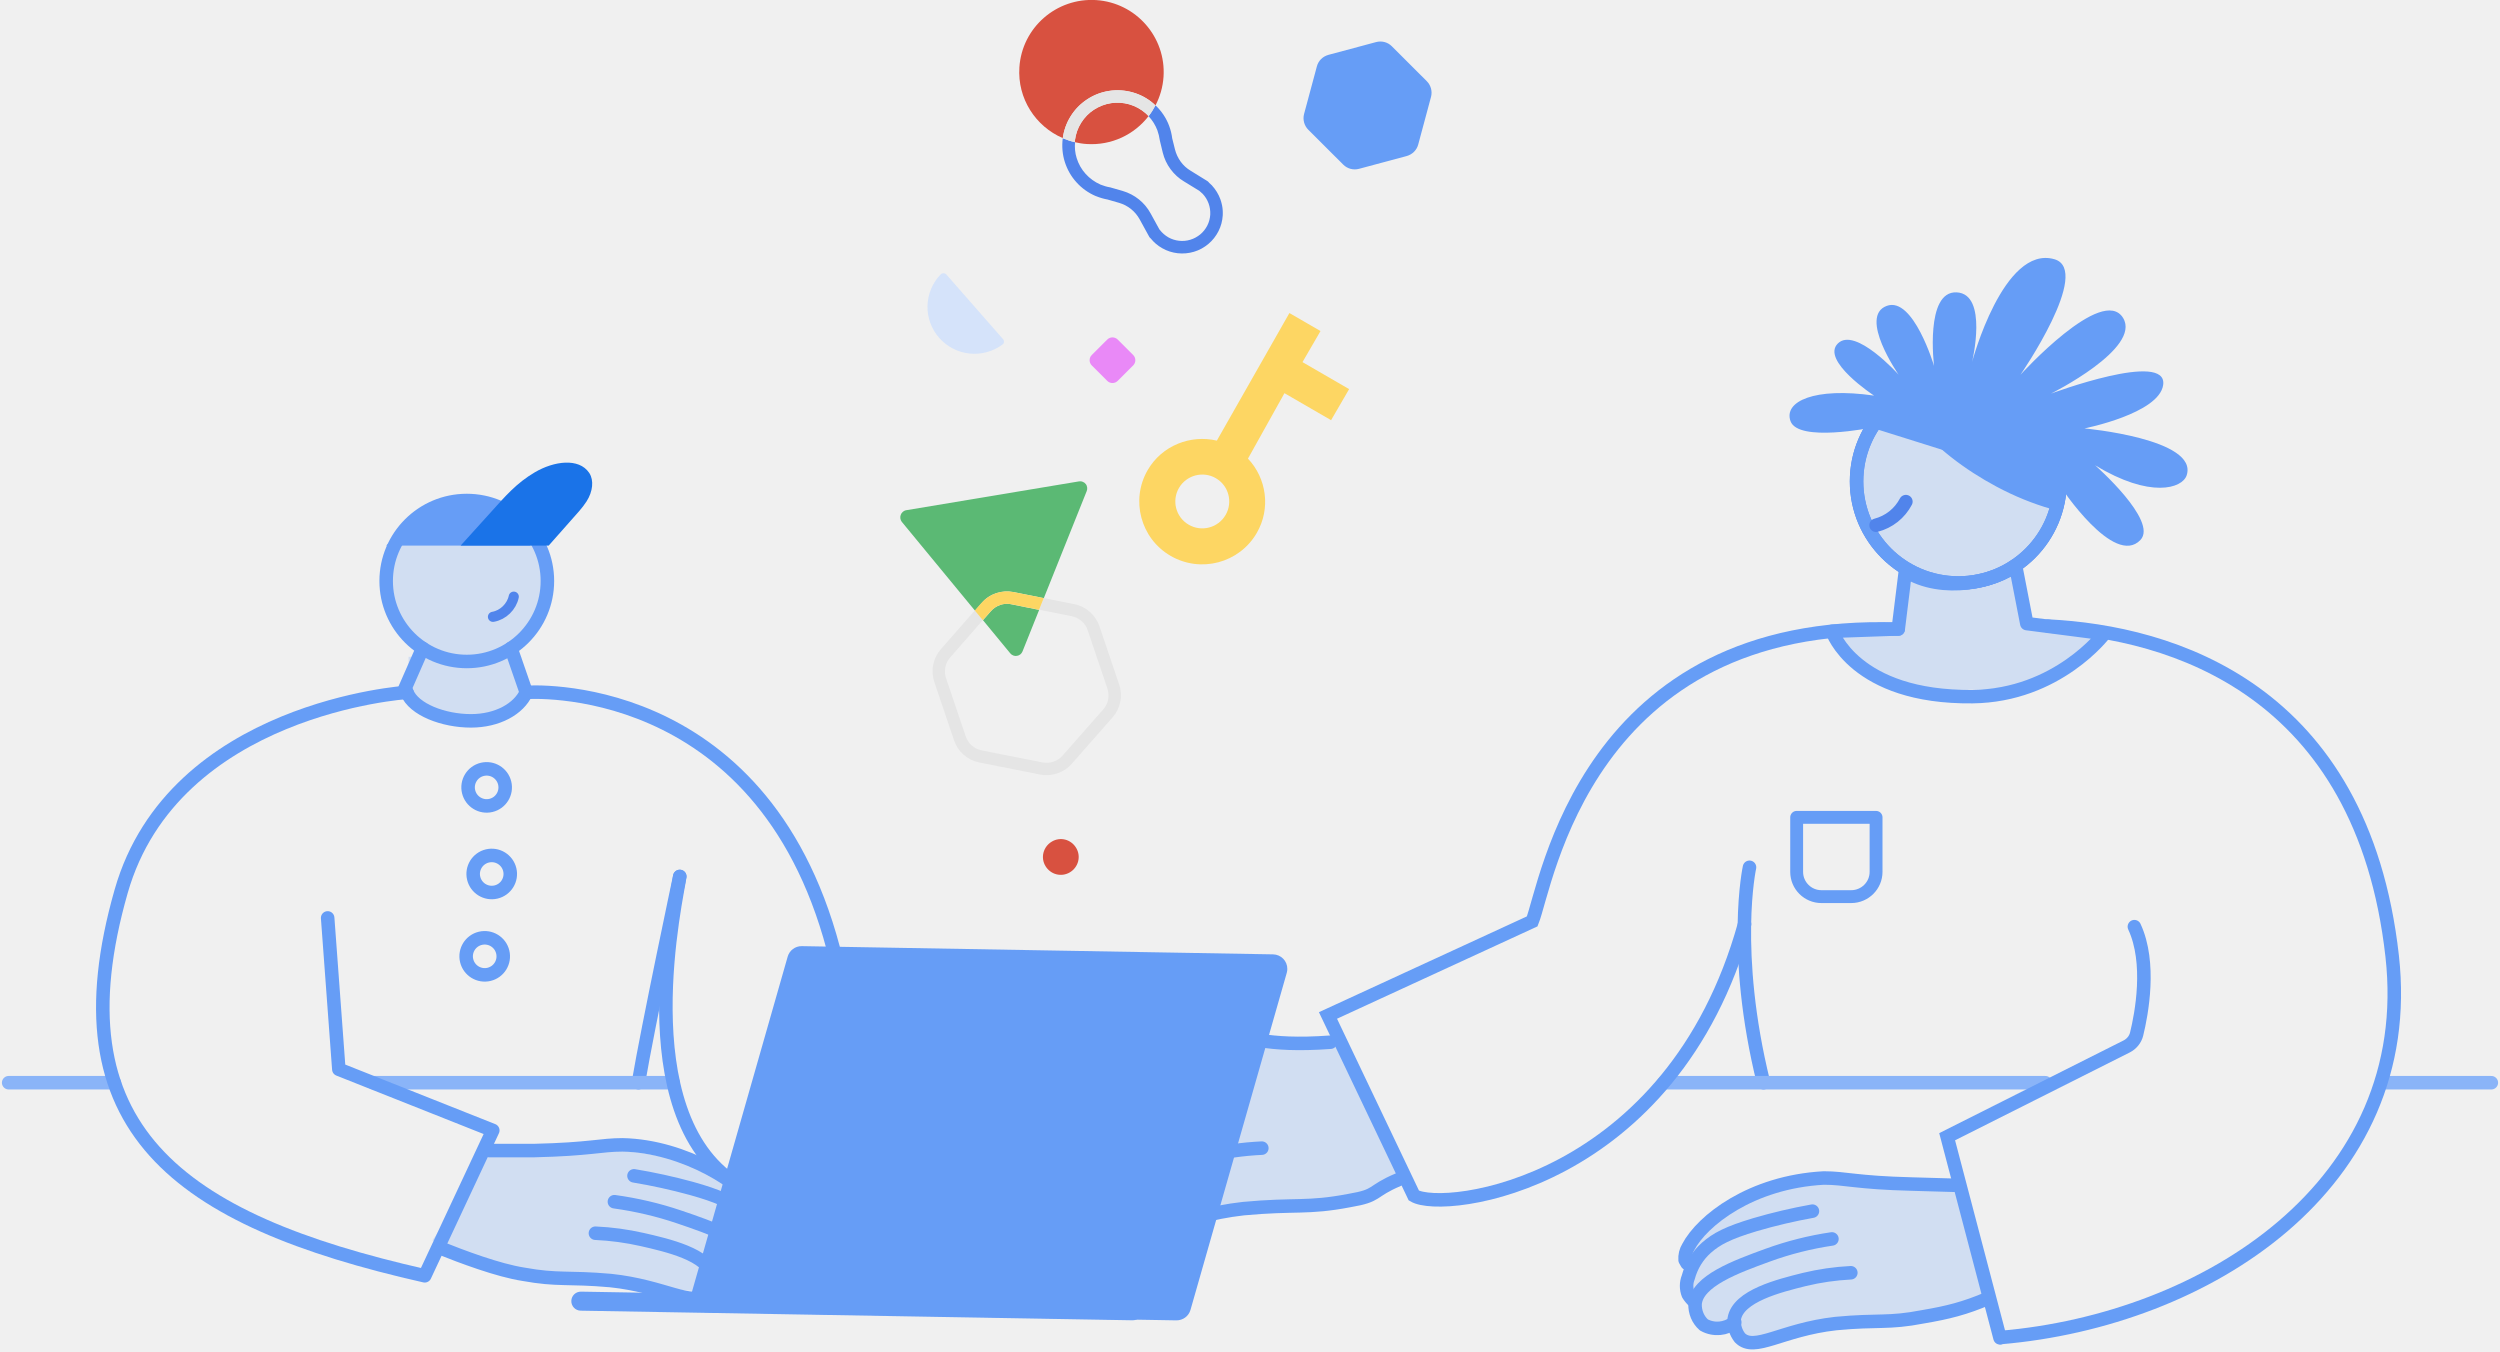
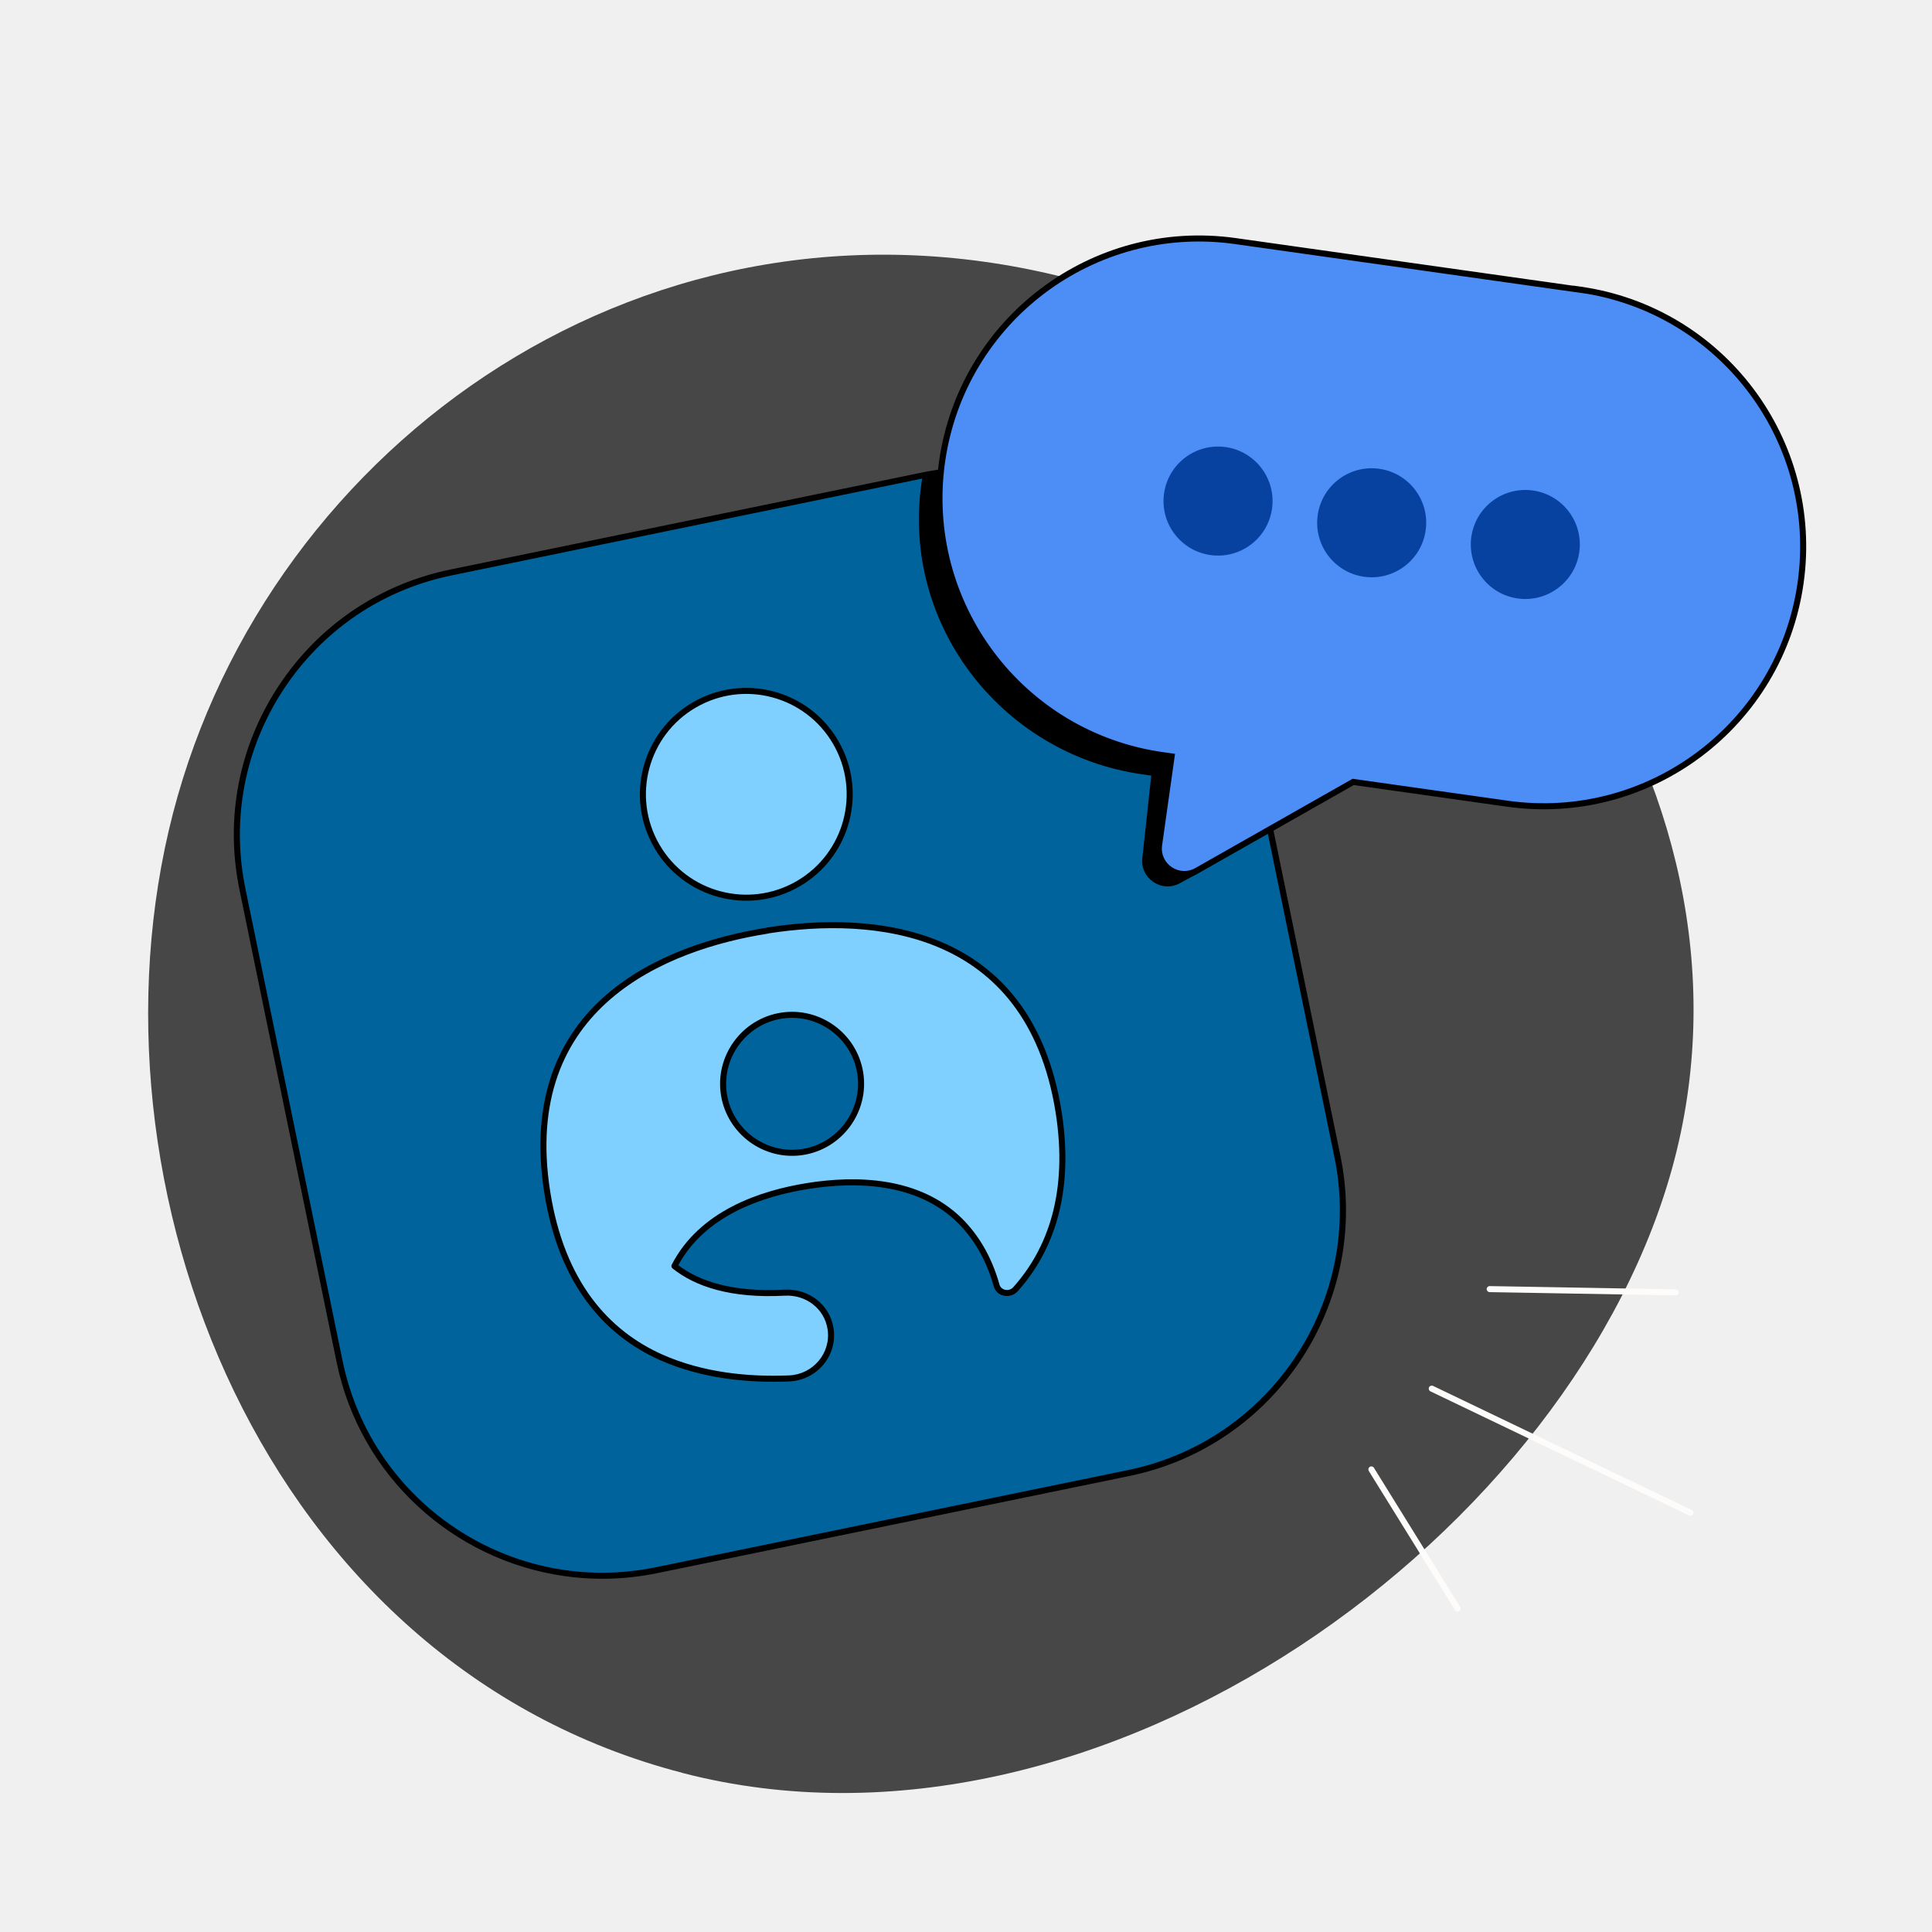
- <svg xmlns="http://www.w3.org/2000/svg" width="370" height="200" viewBox="0 0 370 200" fill="none">
-   <g clip-path="url(#clip0)">
-     <path d="M258.927 128.359C258.927 128.359 256.207 140.758 261.005 160.241" stroke="#669DF6" stroke-width="2" stroke-miterlimit="10" stroke-linecap="round" />
-     <path d="M266.932 189.266L262.737 190.368L263.481 194.479L295.31 191.572C293.257 186.064 291.294 180.556 289.242 175.138H282.994C274.591 174.933 273.193 174.241 269.832 174.241C260.595 174.446 251.82 180.556 249.767 184.463C249.395 185.013 249.267 185.705 249.395 186.371C249.395 186.576 249.485 186.666 249.587 186.871L250.896 186.474C250.344 187.242 249.959 188.126 249.78 189.074C249.459 189.868 249.459 190.778 249.78 191.585C250.011 191.956 250.293 192.302 250.614 192.584L250.986 192.379C250.883 192.558 250.819 192.763 250.793 192.981C250.742 194.21 251.268 195.376 252.192 196.093C253.59 196.887 255.283 196.772 256.579 195.799C256.656 196.631 256.977 197.4 257.516 198.002C259.568 200.205 263.584 196.798 271.602 195.901C277.952 195.299 279.351 195.901 284.482 194.902C288.19 194.274 291.82 193.198 295.31 191.7C288.023 188.971 278.042 186.768 266.932 189.266Z" fill="#8AB4F8" fill-opacity="0.3" />
-     <path d="M289.19 175.419L282.981 175.24C274.681 175.035 273.18 174.344 269.921 174.344C259.132 174.933 251.909 180.658 249.857 184.565C249.51 185.129 249.344 185.795 249.395 186.474L249.677 186.973" stroke="#669DF6" stroke-width="2" stroke-linecap="round" stroke-linejoin="round" />
-     <path d="M294.296 192.135C290.807 193.634 288.279 194.262 284.572 194.889C279.44 195.888 278.042 195.286 271.692 195.888C263.661 196.785 259.658 200.192 257.503 197.989C256.887 197.208 256.579 196.196 256.669 195.184C257.233 191.777 263.391 190.278 267.022 189.368C269.293 188.818 271.602 188.485 273.924 188.369" stroke="#669DF6" stroke-width="2" stroke-linecap="round" stroke-linejoin="round" />
-     <path d="M271.127 183.361C267.894 183.835 264.7 184.642 261.608 185.769C256.938 187.473 251.153 189.573 250.87 192.981C250.832 194.185 251.307 195.325 252.179 196.093C253.654 196.9 255.425 196.734 256.746 195.696" stroke="#669DF6" stroke-width="2" stroke-linecap="round" stroke-linejoin="round" />
-     <path d="M268.241 179.249C265.38 179.762 262.545 180.428 259.748 181.248C255.732 182.452 254.052 183.348 252.564 184.655C251.268 185.795 250.319 187.332 249.857 189.061C249.536 189.855 249.536 190.765 249.857 191.572C250.088 191.943 250.37 192.289 250.691 192.571" stroke="#669DF6" stroke-width="2" stroke-linecap="round" stroke-linejoin="round" />
-     <path fill-rule="evenodd" clip-rule="evenodd" d="M77.141 103.804L69.648 106.686L60.463 103.804V97.208H77.141V103.804Z" fill="#8AB4F8" fill-opacity="0.3" />
-     <path d="M69.084 97.899C75.673 97.899 81.015 92.566 81.015 85.987C81.015 79.408 75.673 74.075 69.084 74.075C62.495 74.075 57.153 79.408 57.153 85.987C57.153 92.566 62.495 97.899 69.084 97.899Z" fill="#8AB4F8" fill-opacity="0.3" stroke="#669DF6" stroke-width="2" stroke-miterlimit="10" stroke-linecap="round" stroke-linejoin="round" />
-     <path d="M57.153 80.748H78.488L77.91 76.393L69.892 74.228L65.453 74.318L60.501 77.507L57.153 80.748Z" fill="#669DF6" />
-     <path d="M86.814 74.203C86.172 75.215 85.261 76.15 84.479 77.046C83.388 78.276 82.298 79.506 81.207 80.748H68.173C69.443 79.352 71.355 77.226 72.625 75.829C74.793 73.421 76.435 71.5 79.155 69.899C82.016 68.221 85.672 67.747 87.186 69.963C87.198 69.989 87.211 70.014 87.237 70.04C87.904 71.103 87.75 72.742 86.814 74.203Z" fill="#1A73E8" />
-     <path d="M76.037 88.305C75.729 89.791 74.459 91.034 72.958 91.29" stroke="#5185EC" stroke-width="1.5" stroke-miterlimit="10" stroke-linecap="round" stroke-linejoin="round" />
-     <path d="M77.885 102.472L75.627 95.952" stroke="#669DF6" stroke-width="2" stroke-miterlimit="10" stroke-linecap="round" stroke-linejoin="round" />
-     <path d="M59.911 101.947L62.541 95.952" stroke="#669DF6" stroke-width="2" stroke-miterlimit="10" stroke-linecap="round" stroke-linejoin="round" />
-     <path d="M148.444 50.186C148.495 50.237 148.534 50.314 148.559 50.378C148.585 50.455 148.585 50.532 148.585 50.608C148.572 50.685 148.559 50.762 148.521 50.826C148.482 50.89 148.431 50.954 148.367 50.993C146.968 52.03 145.224 52.504 143.492 52.325C141.76 52.145 140.156 51.313 139.002 50.006C137.847 48.7 137.231 47.009 137.27 45.267C137.308 43.525 138.014 41.86 139.22 40.605C139.271 40.553 139.335 40.502 139.412 40.477C139.489 40.451 139.566 40.438 139.643 40.438C139.72 40.438 139.797 40.464 139.874 40.489C139.951 40.528 140.015 40.566 140.066 40.63L148.444 50.186Z" fill="#D5E3FA" />
-     <path d="M169.984 17.19C170.548 17.792 170.997 18.509 171.292 19.29C171.459 19.751 171.575 20.238 171.664 20.827L172.088 22.582C172.306 23.466 172.691 24.299 173.242 25.042C173.794 25.785 174.461 26.399 175.244 26.86L177.502 28.244C177.54 28.282 177.579 28.321 177.63 28.359C177.771 28.474 177.899 28.59 178.002 28.692C178.387 29.102 178.682 29.589 178.874 30.114C179.067 30.652 179.144 31.203 179.118 31.766C179.08 32.33 178.938 32.881 178.682 33.38C178.425 33.88 178.079 34.328 177.643 34.687C177.206 35.045 176.719 35.314 176.167 35.481C175.629 35.647 175.064 35.699 174.5 35.635C173.935 35.571 173.409 35.404 172.909 35.122C172.421 34.84 171.998 34.469 171.652 34.021C171.626 33.995 171.613 33.969 171.587 33.944L170.292 31.587C169.406 29.96 167.931 28.782 166.148 28.257L164.313 27.731C163.826 27.655 163.338 27.501 162.877 27.322C162.864 27.309 162.838 27.309 162.825 27.296C162.017 26.937 161.273 26.399 160.683 25.746C160.067 25.067 159.618 24.273 159.349 23.402C159.105 22.646 159.041 21.839 159.105 21.045C158.476 20.904 157.873 20.699 157.296 20.456C157.296 20.469 157.296 20.482 157.283 20.494C157.142 21.647 157.232 22.838 157.591 23.966C157.95 25.093 158.528 26.117 159.323 26.988C160.105 27.86 161.08 28.551 162.158 29.012C162.184 29.025 162.209 29.038 162.235 29.038C162.8 29.268 163.39 29.435 163.903 29.525L165.635 30.024C166.943 30.409 168.021 31.279 168.675 32.471L170.074 35.02C170.125 35.122 170.202 35.212 170.305 35.289C170.779 35.878 171.344 36.365 172.011 36.736C172.729 37.146 173.499 37.389 174.307 37.479C175.115 37.569 175.924 37.492 176.706 37.261C177.489 37.031 178.207 36.634 178.836 36.108C179.464 35.583 179.965 34.943 180.337 34.213C180.709 33.483 180.914 32.701 180.965 31.882C180.991 31.382 180.965 30.87 180.863 30.383C180.799 30.088 180.722 29.781 180.619 29.499C180.337 28.731 179.913 28.039 179.349 27.424C179.233 27.309 179.105 27.194 178.977 27.078C178.9 26.976 178.81 26.886 178.707 26.809L176.219 25.272C175.641 24.926 175.141 24.478 174.743 23.927C174.346 23.376 174.063 22.774 173.897 22.121L173.486 20.469C173.409 19.841 173.255 19.226 173.037 18.637C172.614 17.484 171.908 16.434 171.01 15.588C170.702 16.165 170.369 16.703 169.984 17.19ZM162.53 28.154V28.167V28.154Z" fill="#5184EB" />
-     <path d="M169.984 17.19C169.83 17.023 169.676 16.869 169.496 16.716C168.803 16.127 167.995 15.691 167.11 15.435C166.238 15.191 165.301 15.127 164.416 15.268C163.505 15.409 162.658 15.742 161.889 16.242C161.119 16.741 160.49 17.395 160.003 18.176C159.528 18.945 159.207 19.816 159.092 20.712C159.079 20.815 159.092 20.93 159.079 21.045C159.644 21.173 160.208 21.276 160.811 21.314C164.519 21.558 167.893 19.905 169.984 17.19Z" fill="#D85140" />
-     <path d="M150.869 9.965C150.561 14.589 153.268 18.714 157.296 20.443C157.45 19.303 157.847 18.176 158.463 17.203C159.092 16.191 159.913 15.358 160.901 14.705C161.889 14.052 162.979 13.629 164.159 13.449C165.314 13.27 166.52 13.347 167.636 13.667C168.778 13.987 169.817 14.551 170.715 15.32C170.818 15.409 170.907 15.512 171.01 15.601C171.677 14.32 172.1 12.899 172.203 11.362C172.588 5.482 168.123 0.397 162.235 0.013C156.347 -0.359 151.253 4.086 150.869 9.965Z" fill="#D85140" />
-     <path d="M167.623 13.68C166.494 13.36 165.288 13.283 164.146 13.462C162.966 13.642 161.876 14.064 160.888 14.717C159.9 15.371 159.079 16.203 158.45 17.215C157.835 18.202 157.437 19.316 157.283 20.456C157.86 20.699 158.463 20.904 159.092 21.045C159.105 20.93 159.079 20.827 159.105 20.712C159.22 19.816 159.528 18.932 160.016 18.176C160.503 17.395 161.144 16.741 161.901 16.242C162.671 15.742 163.518 15.409 164.429 15.268C165.327 15.127 166.25 15.191 167.123 15.435C168.008 15.691 168.803 16.114 169.509 16.716C169.676 16.857 169.843 17.023 169.996 17.19C170.381 16.703 170.715 16.165 170.997 15.614C170.894 15.524 170.805 15.422 170.702 15.332C169.804 14.551 168.765 14 167.623 13.68Z" fill="#E5E5E5" />
-     <path d="M147.43 87.793C148.264 87.511 149.149 87.46 150.009 87.626L154.486 88.523L160.824 72.704C160.901 72.537 160.926 72.345 160.901 72.153C160.875 71.961 160.811 71.782 160.695 71.641C160.58 71.487 160.426 71.372 160.246 71.308C160.067 71.231 159.874 71.218 159.695 71.244L134.05 75.522C133.883 75.56 133.716 75.65 133.588 75.778C133.46 75.893 133.357 76.047 133.306 76.214C133.242 76.38 133.229 76.559 133.254 76.739C133.28 76.918 133.357 77.085 133.46 77.226L144.3 90.38L145.288 89.253C145.852 88.574 146.596 88.075 147.43 87.793Z" fill="#5BB974" />
-     <path d="M149.239 89.368C148.829 89.343 148.405 89.394 148.02 89.535C147.494 89.714 147.02 90.022 146.66 90.445L145.48 91.789L149.521 96.695C149.637 96.836 149.791 96.951 149.97 97.016C150.137 97.08 150.33 97.105 150.509 97.067C150.689 97.041 150.868 96.964 151.009 96.849C151.151 96.734 151.266 96.58 151.33 96.413L153.793 90.265L149.662 89.433C149.521 89.394 149.38 89.381 149.239 89.368Z" fill="#5BB974" />
-     <path d="M165.635 101.307L162.722 92.699C162.44 91.866 161.94 91.123 161.286 90.547C160.631 89.971 159.823 89.573 158.976 89.407L154.486 88.51L153.793 90.24L158.617 91.2C159.156 91.303 159.656 91.559 160.08 91.918C160.49 92.276 160.811 92.75 160.978 93.275L163.89 101.883C163.89 101.883 163.89 101.883 163.89 101.896C164.069 102.421 164.108 102.985 164.005 103.522C163.903 104.073 163.646 104.573 163.287 104.983L157.257 111.836C156.898 112.245 156.423 112.566 155.897 112.732C155.384 112.911 154.82 112.937 154.268 112.835L145.288 111.054C144.749 110.952 144.249 110.696 143.825 110.337C143.415 109.978 143.107 109.504 142.927 108.979L140.015 100.371C139.836 99.846 139.797 99.283 139.912 98.745C140.015 98.207 140.272 97.694 140.644 97.284L145.467 91.764L144.287 90.329L139.258 96.068C138.681 96.721 138.283 97.528 138.116 98.373C137.937 99.231 138.001 100.115 138.283 100.948L141.195 109.556C141.478 110.388 141.965 111.131 142.619 111.707C143.274 112.284 144.082 112.681 144.929 112.847L153.909 114.628C154.127 114.666 154.345 114.705 154.576 114.718C155.217 114.756 155.872 114.666 156.488 114.461C157.321 114.18 158.065 113.68 158.63 113.027L164.66 106.174C165.237 105.521 165.635 104.714 165.801 103.856C165.981 103.023 165.917 102.139 165.635 101.307Z" fill="#E5E5E5" />
-     <path d="M146.661 90.445C147.02 90.035 147.494 89.714 148.02 89.535C148.418 89.407 148.829 89.343 149.239 89.368C149.38 89.381 149.509 89.394 149.65 89.42L153.781 90.252L154.473 88.523L149.996 87.626C149.137 87.46 148.251 87.511 147.418 87.793C146.584 88.075 145.84 88.574 145.262 89.228L144.274 90.355L145.455 91.789L146.661 90.445Z" fill="#FDD663" />
-     <path d="M100.605 129.717C100.605 129.717 95.922 151.761 94.485 160.241" stroke="#669DF6" stroke-width="2" stroke-miterlimit="10" stroke-linecap="round" stroke-linejoin="round" />
-     <path d="M353 160.241H368.717" stroke="#8AB4F8" stroke-width="2" stroke-miterlimit="10" stroke-linecap="round" stroke-linejoin="round" />
-     <path d="M246.239 160.241H302.712" stroke="#8AB4F8" stroke-width="2" stroke-miterlimit="10" stroke-linecap="round" stroke-linejoin="round" />
-     <path d="M120.169 160.241H183" stroke="#D5E3FA" stroke-width="2" stroke-miterlimit="10" stroke-linecap="round" stroke-linejoin="round" />
-     <path d="M55.216 160.241H99.642" stroke="#8AB4F8" stroke-width="2" stroke-miterlimit="10" stroke-linecap="round" stroke-linejoin="round" />
-     <path d="M198.524 154.303C201.59 160.81 203.887 167.842 207.736 173.414C202.835 175.733 205.413 175.694 200.192 177.039C195.291 178.307 190.237 178.82 185.221 179.332C180.577 179.806 175.945 180.28 171.301 180.741C170.044 180.869 168.723 180.985 167.581 180.434C166.439 179.883 165.592 178.41 166.118 177.206C164.964 178.897 162.475 179.371 160.833 178.218C159.191 177.065 158.639 174.478 159.665 172.697C159.845 173.235 158.998 173.607 158.575 173.261C158.152 172.915 158.087 172.262 158.062 171.698C157.921 168.56 157.869 165.127 159.665 162.629C160.679 161.233 162.167 160.298 163.655 159.504C175.612 153.125 185.144 153.804 198.524 154.303Z" fill="#8AB4F8" fill-opacity="0.3" />
-     <path d="M196.912 154.246C186.956 154.976 184.776 153.234 180.811 153.234C169.586 153.478 160.003 160.715 157.514 165.364C157.091 166.03 156.885 166.837 156.95 167.632L157.296 168.234" stroke="#669DF6" stroke-width="2" stroke-linecap="round" stroke-linejoin="round" />
-     <path d="M206.957 174.587C202.723 176.38 204.173 176.931 199.67 177.687C193.435 178.878 191.742 178.161 184.031 178.878C174.281 179.954 169.406 184.014 166.802 181.389C166.045 180.466 165.686 179.262 165.776 178.045C166.456 173.985 173.935 172.192 178.361 171.116C181.119 170.462 183.929 170.053 186.751 169.924" stroke="#669DF6" stroke-width="2" stroke-linecap="round" stroke-linejoin="round" />
-     <path d="M183.352 163.943C179.426 164.506 175.552 165.467 171.793 166.812C166.122 168.836 159.092 171.346 158.758 175.407C158.707 176.841 159.297 178.212 160.349 179.108C162.132 180.069 164.288 179.877 165.904 178.635" stroke="#669DF6" stroke-width="2" stroke-linecap="round" stroke-linejoin="round" />
-     <path d="M179.836 159.05C176.36 159.652 172.922 160.446 169.522 161.432C164.647 162.867 162.607 163.943 160.798 165.492C159.22 166.85 158.066 168.682 157.514 170.744C157.129 171.692 157.129 172.781 157.514 173.729C157.796 174.177 158.143 174.574 158.54 174.92" stroke="#669DF6" stroke-width="2" stroke-linecap="round" stroke-linejoin="round" />
-     <path d="M71.175 169.848C68.648 174.933 67.16 179.224 63.978 183.579C68.032 185.398 73.343 187.024 77.654 188.075C81.708 189.061 85.877 189.471 90.021 189.868C93.857 190.24 97.68 190.611 101.516 190.97C102.555 191.072 103.645 191.162 104.582 190.726C105.531 190.291 106.224 189.138 105.788 188.203C106.75 189.522 108.79 189.894 110.149 188.997C111.509 188.1 111.958 186.064 111.112 184.668C110.971 185.09 111.663 185.385 112.01 185.103C112.356 184.821 112.407 184.322 112.433 183.873C112.548 181.414 112.6 178.737 111.112 176.777C110.278 175.676 109.046 174.958 107.815 174.331C97.949 169.348 83.003 169.643 71.958 170.04" fill="#8AB4F8" fill-opacity="0.3" />
-     <path d="M72.394 170.283H79.039C87.365 170.091 88.866 169.438 92.138 169.438C101.4 169.63 110.201 175.33 112.266 178.968C112.613 179.493 112.779 180.12 112.728 180.748L112.446 181.209" stroke="#669DF6" stroke-width="2" stroke-linecap="round" stroke-linejoin="round" />
-     <path d="M64.927 184.616C68.417 186.013 73.728 188.011 77.448 188.587C82.593 189.522 84.004 188.959 90.367 189.522C98.411 190.368 102.439 193.544 104.594 191.482C105.21 190.752 105.518 189.817 105.441 188.869C104.877 185.692 98.706 184.283 95.05 183.451C92.779 182.938 90.457 182.618 88.122 182.516" stroke="#669DF6" stroke-width="2" stroke-linecap="round" stroke-linejoin="round" />
-     <path d="M90.932 177.853C94.177 178.302 97.372 179.045 100.476 180.095C105.159 181.683 110.958 183.643 111.24 186.82C111.278 187.934 110.804 189.01 109.931 189.714C108.456 190.457 106.686 190.316 105.339 189.343" stroke="#669DF6" stroke-width="2" stroke-linecap="round" stroke-linejoin="round" />
-     <path d="M93.831 174.023C96.704 174.497 99.54 175.125 102.349 175.893C106.378 177.021 108.058 177.853 109.559 179.07C110.868 180.133 111.817 181.568 112.279 183.182C112.6 183.925 112.6 184.77 112.279 185.513C112.048 185.859 111.766 186.179 111.432 186.448" stroke="#669DF6" stroke-width="2" stroke-linecap="round" stroke-linejoin="round" />
-     <path d="M1.283 160.241H16.934" stroke="#8AB4F8" stroke-width="2" stroke-miterlimit="10" stroke-linecap="round" stroke-linejoin="round" />
-     <path fill-rule="evenodd" clip-rule="evenodd" d="M85.993 191.162L167.674 192.584C168.457 192.596 169.073 193.237 169.06 194.018C169.047 194.8 168.406 195.414 167.623 195.402L85.941 193.98C85.159 193.967 84.543 193.326 84.556 192.545C84.568 191.764 85.21 191.149 85.993 191.162Z" fill="#669DF6" />
-     <path fill-rule="evenodd" clip-rule="evenodd" d="M118.668 140.028L188.419 141.245C189.599 141.271 190.536 142.231 190.523 143.41C190.523 143.589 190.497 143.781 190.446 143.961L176.193 193.864C175.923 194.8 175.064 195.427 174.102 195.414L104.351 194.197C103.17 194.172 102.234 193.211 102.247 192.033C102.247 191.853 102.272 191.661 102.324 191.482L116.577 141.578C116.846 140.643 117.706 140.015 118.668 140.028Z" fill="#669DF6" />
-     <path d="M77.885 102.472C76.781 104.919 73.625 106.686 69.7 106.686C65.659 106.686 61.233 105.021 60.232 102.472" stroke="#669DF6" stroke-width="2" stroke-miterlimit="10" stroke-linecap="round" stroke-linejoin="round" />
-     <path d="M60.219 102.472C60.219 102.472 25.709 104.701 17.935 131.907C7.915 166.978 26.171 180.518 62.862 188.818L72.933 167.299L50.148 158.255L48.493 135.852" stroke="#669DF6" stroke-width="2" stroke-miterlimit="10" stroke-linecap="round" stroke-linejoin="round" />
-     <path d="M77.885 102.472C77.885 102.472 112.574 99.846 123.325 140.361" stroke="#669DF6" stroke-width="2" stroke-miterlimit="10" stroke-linecap="round" stroke-linejoin="round" />
-     <path d="M100.605 129.717C100.322 132.292 92.651 164.788 108.879 175.151" stroke="#669DF6" stroke-width="2" stroke-miterlimit="10" stroke-linecap="round" stroke-linejoin="round" />
-     <path d="M72.661 119.202C74.136 118.852 75.047 117.373 74.695 115.899C74.343 114.425 72.862 113.514 71.387 113.864C69.912 114.214 69.001 115.693 69.353 117.167C69.705 118.641 71.186 119.552 72.661 119.202Z" stroke="#669DF6" stroke-width="2" />
-     <path d="M73.412 132.017C74.888 131.667 75.798 130.188 75.446 128.714C75.094 127.24 73.613 126.329 72.138 126.679C70.663 127.029 69.753 128.508 70.105 129.982C70.456 131.456 71.937 132.367 73.412 132.017Z" stroke="#669DF6" stroke-width="2" />
-     <path d="M72.373 144.206C73.848 143.856 74.759 142.377 74.407 140.903C74.055 139.429 72.574 138.518 71.099 138.868C69.624 139.218 68.713 140.697 69.065 142.171C69.417 143.645 70.898 144.556 72.373 144.206Z" stroke="#669DF6" stroke-width="2" />
-     <path d="M159.272 125.49C160.028 126.745 159.605 128.346 158.348 129.102C157.078 129.858 155.487 129.435 154.73 128.18C153.973 126.925 154.397 125.323 155.654 124.568C156.911 123.799 158.515 124.222 159.272 125.49Z" fill="#D85140" />
-     <path d="M280.941 93.122C234.654 91.495 228.92 131.023 226.765 136.365L196.54 150.288L209.253 176.944C213.705 179.595 247.471 175.368 258.196 136.775" stroke="#669DF6" stroke-width="2" stroke-miterlimit="10" stroke-linecap="round" />
-     <path d="M296.105 197.951C326.407 195.376 357.851 175.471 354.041 141.501C349.602 101.896 321.276 93.57 303.135 92.66" stroke="#669DF6" stroke-width="2" stroke-miterlimit="10" stroke-linecap="round" />
-     <path d="M315.887 137.146C318.389 142.513 316.952 150.07 316.221 153.042C316.028 153.836 315.477 154.502 314.746 154.874L288.177 168.234L296 198" stroke="#669DF6" stroke-width="2" stroke-miterlimit="10" stroke-linecap="round" />
-     <path d="M289.139 85.615C287.599 85.257 286.047 85.001 284.482 84.834C283.032 84.834 282.917 85.923 282.532 87.255C281.968 89.074 281.416 90.906 280.864 92.725C280.8 93.006 280.672 93.262 280.492 93.48C280.223 93.711 279.248 92.571 278.901 92.635C277.375 92.981 275.848 92.827 274.283 92.737C273.783 92.635 273.257 92.635 272.756 92.737C272.513 92.801 272.294 92.955 272.153 93.16C272.012 93.365 271.935 93.621 271.961 93.865C272.025 94.146 272.179 94.39 272.397 94.582C274.565 96.977 277.952 100.295 281.069 101.191C284.533 102.011 288.113 102.28 291.666 101.998C296.811 102.203 304.495 100.756 308.485 97.489C309.537 96.785 310.64 95.85 310.64 94.595L301.737 92.75C301.442 92.712 301.609 92.468 301.352 92.327C301.019 92.046 300.454 92.468 300.351 92.046L299.543 87.281C300.416 86.666 298.594 84.386 297.863 84.181C297.452 84.091 295.335 85.116 294.925 85.218C293.026 85.68 291.076 85.808 289.139 85.615Z" fill="#8AB4F8" fill-opacity="0.3" />
-     <path d="M304.893 71.244C304.893 62.944 298.158 56.206 289.832 56.206C281.519 56.206 274.771 62.931 274.771 71.244C274.771 79.544 281.519 86.282 289.832 86.282C298.158 86.282 304.893 79.557 304.893 71.244Z" stroke="#5184EB" stroke-width="2" stroke-linecap="round" stroke-linejoin="round" />
-     <path d="M282 84.5L280.941 93.083L271.153 93.429C271.153 93.429 274.437 103.292 291.923 103.1C304.534 102.959 311.449 93.775 311.449 93.775L299.967 92.289L298.299 83.694C295.5 86 287.5 88 282 84.5Z" stroke="#669DF6" stroke-width="2" stroke-linecap="round" stroke-linejoin="round" />
-     <path d="M180.093 65.211C176.193 64.301 171.985 65.928 169.868 69.553C167.29 73.985 168.803 79.698 173.255 82.272C177.707 84.847 183.416 83.335 185.994 78.891C188.111 75.253 187.444 70.783 184.698 67.875L190.099 58.191L197.001 62.188L199.67 57.589L192.768 53.593L195.436 48.995L190.831 46.33L180.093 65.211ZM181.389 76.214C180.285 78.122 177.835 78.763 175.936 77.661C174.025 76.559 173.383 74.113 174.487 72.217C175.59 70.322 178.04 69.668 179.939 70.77C181.85 71.871 182.492 74.318 181.389 76.214Z" fill="#FDD663" />
-     <path d="M163.877 56.373L161.581 54.08C161.157 53.657 161.157 52.965 161.581 52.543L163.877 50.25C164.3 49.827 164.993 49.827 165.417 50.25L167.713 52.543C168.136 52.965 168.136 53.657 167.713 54.08L165.417 56.373C164.98 56.795 164.3 56.795 163.877 56.373Z" fill="#E989F7" />
-     <path d="M304.893 71.244C304.893 62.944 298.158 56.206 289.832 56.206C281.519 56.206 274.771 62.931 274.771 71.244C274.771 79.544 281.519 86.282 289.832 86.282C298.158 86.282 304.893 79.557 304.893 71.244Z" fill="#8AB4F8" fill-opacity="0.3" stroke="#669DF6" stroke-width="2" stroke-linecap="round" stroke-linejoin="round" />
-     <path d="M277.657 77.738C278.594 77.495 279.479 77.059 280.236 76.457C280.993 75.855 281.621 75.099 282.07 74.241" stroke="#5184EB" stroke-width="2" stroke-linecap="round" stroke-linejoin="round" />
-     <path d="M198.798 24.363L193.627 19.201C193.024 18.599 192.781 17.702 192.999 16.882L194.897 9.825C195.116 8.992 195.77 8.351 196.604 8.121L203.673 6.225C204.506 6.007 205.392 6.238 205.995 6.853L211.165 12.015C211.768 12.617 212.011 13.514 211.793 14.333L209.895 21.391C209.676 22.224 209.022 22.864 208.188 23.095L201.12 24.99C200.298 25.208 199.413 24.978 198.798 24.363Z" fill="#669DF6" />
-     <path d="M273.975 132.701H269.575C267.548 132.701 265.906 131.062 265.906 129.038V120.968H277.657V129.038C277.657 131.062 276.002 132.701 273.975 132.701Z" stroke="#669DF6" stroke-width="1.905" stroke-miterlimit="10" stroke-linecap="round" stroke-linejoin="round" />
-     <path d="M277.003 63.289C277.003 63.289 266.137 65.505 264.995 62.329C263.956 59.421 268.523 57.269 277.362 58.55C277.362 58.55 269.421 53.35 272.012 50.826C274.591 48.303 280.993 55.45 280.993 55.45C280.993 55.45 275.001 46.817 279.248 45.267C283.174 43.833 286.24 54.157 286.24 54.157C286.24 54.157 284.854 43.051 289.575 43.269C294.296 43.487 291.872 53.554 291.872 53.554C291.872 53.554 296.516 36.198 304.046 38.363C309.691 39.99 299.03 55.463 299.03 55.463C299.03 55.463 311.179 42.078 314.22 47.06C316.965 51.569 303.546 58.255 303.546 58.255C303.546 58.255 320.904 51.787 320.147 56.987C319.531 61.214 308.498 63.405 308.498 63.405C308.498 63.405 325.432 64.942 323.623 70.36C322.969 72.294 318.235 73.806 310.076 68.861C310.076 68.861 319.454 77.097 316.785 79.915C312.885 84.014 304.996 72.076 304.996 72.076L277.003 63.289Z" fill="#669DF6" />
-     <path d="M303.17 64.796L303.17 64.796C304.598 67.831 304.252 71.355 303.76 74.861C300.989 74.061 298.309 72.963 295.75 71.597L295.75 71.597C291.099 69.122 286.591 65.73 283.321 61.62L283.321 61.62C282.321 60.364 282.021 59.377 282.09 58.63C282.157 57.895 282.593 57.273 283.335 56.762C284.85 55.718 287.449 55.281 289.642 55.437C293.735 55.732 297.489 58.077 300.429 61.076C301.53 62.214 302.525 63.422 303.17 64.796Z" fill="#669DF6" stroke="#669DF6" />
+ <svg xmlns="http://www.w3.org/2000/svg" width="224" height="224" viewBox="0 0 224 224" fill="none">
+   <g clip-path="url(#clip0_1225_5590)">
+     <path d="M79.108 205.546C30.444 192.926 8.918 137.386 20.05 94.324C31.185 51.271 75.444 19.711 124.111 32.341C172.775 44.961 205.296 91.284 194.164 134.347C183.032 177.409 127.766 218.179 79.111 205.555L79.108 205.546Z" fill="#474747" />
+     <path d="M107.077 55.103L52.284 66.373C35.471 69.831 24.645 86.264 28.103 103.077L39.373 157.87C42.831 174.683 59.264 185.509 76.077 182.051L130.87 170.781C147.683 167.323 158.509 150.89 155.051 134.077L143.781 79.284C140.323 62.471 123.89 51.644 107.077 55.103Z" fill="#00639B" />
+     <path d="M92.551 102.457C98.275 99.13 100.218 91.793 96.891 86.069C93.565 80.345 86.228 78.401 80.504 81.728C74.78 85.055 72.836 92.392 76.163 98.116C79.49 103.84 86.827 105.783 92.551 102.457Z" fill="#7FCFFF" />
+     <path fill-rule="evenodd" clip-rule="evenodd" d="M80.68 82.031C75.123 85.26 73.236 92.383 76.465 97.94C79.695 103.497 86.818 105.384 92.375 102.154C97.932 98.925 99.818 91.802 96.589 86.245C93.359 80.688 86.237 78.801 80.68 82.031ZM75.86 98.292C72.436 92.4 74.437 84.849 80.328 81.425C86.219 78.002 93.77 80.002 97.194 85.893C100.618 91.784 98.618 99.336 92.727 102.759C86.835 106.183 79.284 104.183 75.86 98.292Z" fill="black" />
+     <path d="M89.022 107.891C77.169 109.754 60.021 116.519 63.449 138.227C65.124 148.813 70.361 154.543 76.623 157.356C81.369 159.473 86.679 160.019 91.536 159.817C94.502 159.669 96.757 157.015 96.295 154.049C95.895 151.479 93.588 149.735 90.982 149.873C84.725 150.209 80.731 148.815 78.194 146.79C81.326 140.707 88.164 138.375 93.693 137.501C99.221 136.626 106.438 136.744 111.287 141.522C113.104 143.335 114.632 145.764 115.553 149.06C115.823 149.981 117.064 150.205 117.726 149.489C121.82 144.92 124.21 138.274 122.735 128.915C119.266 107.165 100.868 106.015 89.015 107.878L89.022 107.891ZM93.079 133.562C88.733 134.247 84.619 131.248 83.934 126.902C83.25 122.557 86.249 118.442 90.594 117.758C94.939 117.073 99.054 120.072 99.738 124.418C100.423 128.763 97.424 132.878 93.079 133.562Z" fill="#7FCFFF" />
+     <path fill-rule="evenodd" clip-rule="evenodd" d="M88.868 107.561C88.897 107.547 88.928 107.538 88.961 107.533C94.915 106.597 102.554 106.409 109.156 109.22C115.787 112.042 121.328 117.871 123.081 128.86L123.081 128.86C124.571 138.312 122.159 145.067 117.986 149.723L117.983 149.726L117.983 149.726C117.163 150.613 115.574 150.378 115.217 149.159L115.216 149.154C114.311 145.916 112.814 143.54 111.041 141.77C106.317 137.117 99.251 136.976 93.747 137.847C88.323 138.705 81.751 140.958 78.641 146.694C81.105 148.556 84.955 149.846 90.963 149.524L90.963 149.524C93.736 149.377 96.212 151.234 96.641 153.996C97.137 157.174 94.719 160.008 91.554 160.166L91.551 160.166C86.661 160.37 81.293 159.822 76.48 157.675L76.479 157.675C70.103 154.811 64.795 148.977 63.104 138.282L63.104 138.282C61.372 127.314 64.841 120.074 70.276 115.353C75.658 110.679 82.932 108.506 88.868 107.561ZM89.169 108.209C89.14 108.222 89.109 108.232 89.077 108.237C83.178 109.164 76.003 111.306 70.735 115.882C65.49 120.437 62.099 127.432 63.795 138.172C65.452 148.65 70.619 154.275 76.766 157.036C81.446 159.124 86.696 159.668 91.52 159.467C94.286 159.328 96.379 156.855 95.949 154.103L95.949 154.103C95.579 151.723 93.441 150.093 91.001 150.223C84.685 150.561 80.598 149.156 77.976 147.063C77.846 146.959 77.807 146.778 77.883 146.63C81.096 140.39 88.085 138.033 93.638 137.155C99.191 136.277 106.558 136.371 111.533 141.272L111.535 141.274C113.395 143.13 114.953 145.612 115.889 148.964C116.073 149.584 116.963 149.796 117.467 149.253C121.483 144.771 123.85 138.234 122.389 128.97C120.673 118.208 115.281 112.587 108.882 109.864C102.491 107.143 95.053 107.295 89.169 108.209ZM90.648 118.104C86.494 118.758 83.626 122.694 84.28 126.848C84.934 131.003 88.87 133.871 93.024 133.216C97.179 132.562 100.047 128.626 99.393 124.472C98.738 120.317 94.803 117.449 90.648 118.104ZM83.588 126.957C82.874 122.42 86.004 118.127 90.54 117.412C95.076 116.697 99.37 119.827 100.084 124.363C100.799 128.9 97.669 133.193 93.133 133.908C88.597 134.623 84.303 131.493 83.588 126.957Z" fill="black" />
+     <path d="M65.363 182.723C52.615 180.886 41.766 171.261 39.028 157.935L27.765 103.149C26.07 94.923 27.682 86.538 32.309 79.526C36.926 72.512 44.002 67.722 52.227 66.028L107.013 54.764C123.995 51.269 140.64 62.245 144.136 79.217L155.409 134.004C158.904 150.985 147.929 167.631 130.957 171.127L130.885 170.783L130.957 171.127L76.17 182.4C72.516 183.147 68.877 183.229 65.383 182.726L65.363 182.723ZM117.691 55.12C114.277 54.628 110.718 54.712 107.148 55.44L52.361 66.714C44.323 68.365 37.404 73.056 32.89 79.912C28.376 86.769 26.801 94.968 28.451 103.016L39.724 157.803C43.143 174.4 59.419 185.13 76.016 181.711L130.803 170.438C147.4 167.019 158.131 150.743 154.712 134.146L143.438 79.359C140.758 66.333 130.153 56.915 117.691 55.12Z" fill="black" />
+     <path d="M183.184 33.593L143.235 27.951C131.497 26.293 115.901 44.889 109 54.5L107 55C104 72 115.989 87.453 132.455 89.779L133.477 89.923L132.455 99.403C132.111 101.835 134.707 103.592 136.838 102.376L138.786 101.328C138.786 101.328 182.895 33.208 183.184 33.593Z" fill="black" />
+     <path d="M183.184 33.593L143.235 27.95C126.785 25.627 111.549 37.078 109.224 53.544C106.9 69.994 118.351 85.23 134.817 87.556L135.839 87.7L134.389 97.97C134.045 100.402 136.641 102.159 138.772 100.943L156.892 90.658L174.752 93.18C191.203 95.504 206.439 84.053 208.764 67.587C211.088 51.136 199.637 35.901 183.171 33.575L183.184 33.593Z" fill="#4C8DF6" />
+     <path fill-rule="evenodd" clip-rule="evenodd" d="M183.967 34.053C199.786 36.745 210.674 51.562 208.418 67.538C206.119 83.812 191.06 95.13 174.801 92.834L156.823 90.294L138.599 100.638C136.72 101.71 134.433 100.162 134.735 98.019L136.235 87.402L134.866 87.209C118.592 84.91 107.274 69.852 109.57 53.593C111.869 37.318 126.928 26 143.187 28.297L183.97 34.057L183.967 34.053ZM182.398 33.128L182.384 33.11L183.22 33.228C199.877 35.581 211.461 50.994 209.111 67.636C206.758 84.293 191.345 95.877 174.703 93.527L156.961 91.021L138.945 101.247C136.562 102.606 133.658 100.641 134.042 97.921L135.444 87.998L134.768 87.902C118.111 85.549 106.527 70.136 108.877 53.495C111.23 36.837 126.643 25.253 143.284 27.604L182.398 33.128Z" fill="black" />
+     <path d="M140.337 64.353C136.881 63.865 134.475 60.667 134.963 57.211C135.451 53.755 138.649 51.349 142.105 51.837C145.561 52.325 147.967 55.523 147.479 58.979C146.991 62.435 143.794 64.841 140.337 64.353Z" fill="#0842A0" />
+     <path d="M158.151 66.869C154.695 66.381 152.289 63.184 152.777 59.727C153.265 56.271 156.462 53.865 159.919 54.353C163.375 54.842 165.781 58.039 165.293 61.495C164.805 64.951 161.607 67.358 158.151 66.869Z" fill="#0842A0" />
+     <path d="M175.964 69.385C172.508 68.897 170.102 65.699 170.59 62.243C171.078 58.787 174.276 56.381 177.732 56.869C181.188 57.357 183.594 60.554 183.106 64.011C182.618 67.467 179.42 69.873 175.964 69.385Z" fill="#0842A0" />
+     <path fill-rule="evenodd" clip-rule="evenodd" d="M169.184 186.798C169.02 186.899 168.804 186.849 168.702 186.684L158.702 170.55C158.601 170.386 158.651 170.17 158.816 170.068C158.98 169.966 159.196 170.017 159.297 170.181L169.297 186.316C169.399 186.48 169.349 186.696 169.184 186.798Z" fill="#FDFCFB" />
+     <path fill-rule="evenodd" clip-rule="evenodd" d="M194.624 149.846C194.621 150.039 194.462 150.193 194.268 150.19L172.713 149.812C172.52 149.809 172.366 149.649 172.369 149.456C172.373 149.263 172.532 149.109 172.725 149.112L194.281 149.49C194.474 149.493 194.628 149.653 194.624 149.846Z" fill="#FDFCFB" />
+     <path fill-rule="evenodd" clip-rule="evenodd" d="M196.301 175.539C196.217 175.713 196.008 175.787 195.834 175.703L165.849 161.316C165.674 161.232 165.601 161.023 165.684 160.849C165.768 160.674 165.977 160.601 166.151 160.684L196.136 175.072C196.311 175.156 196.384 175.365 196.301 175.539Z" fill="#FDFCFB" />
  </g>
  <defs>
-     <clipPath id="clip0">
-       <rect width="370" height="200" fill="white" />
+     <clipPath id="clip0_1225_5590">
+       <rect width="224" height="224" rx="28" fill="white" />
    </clipPath>
  </defs>
</svg>
